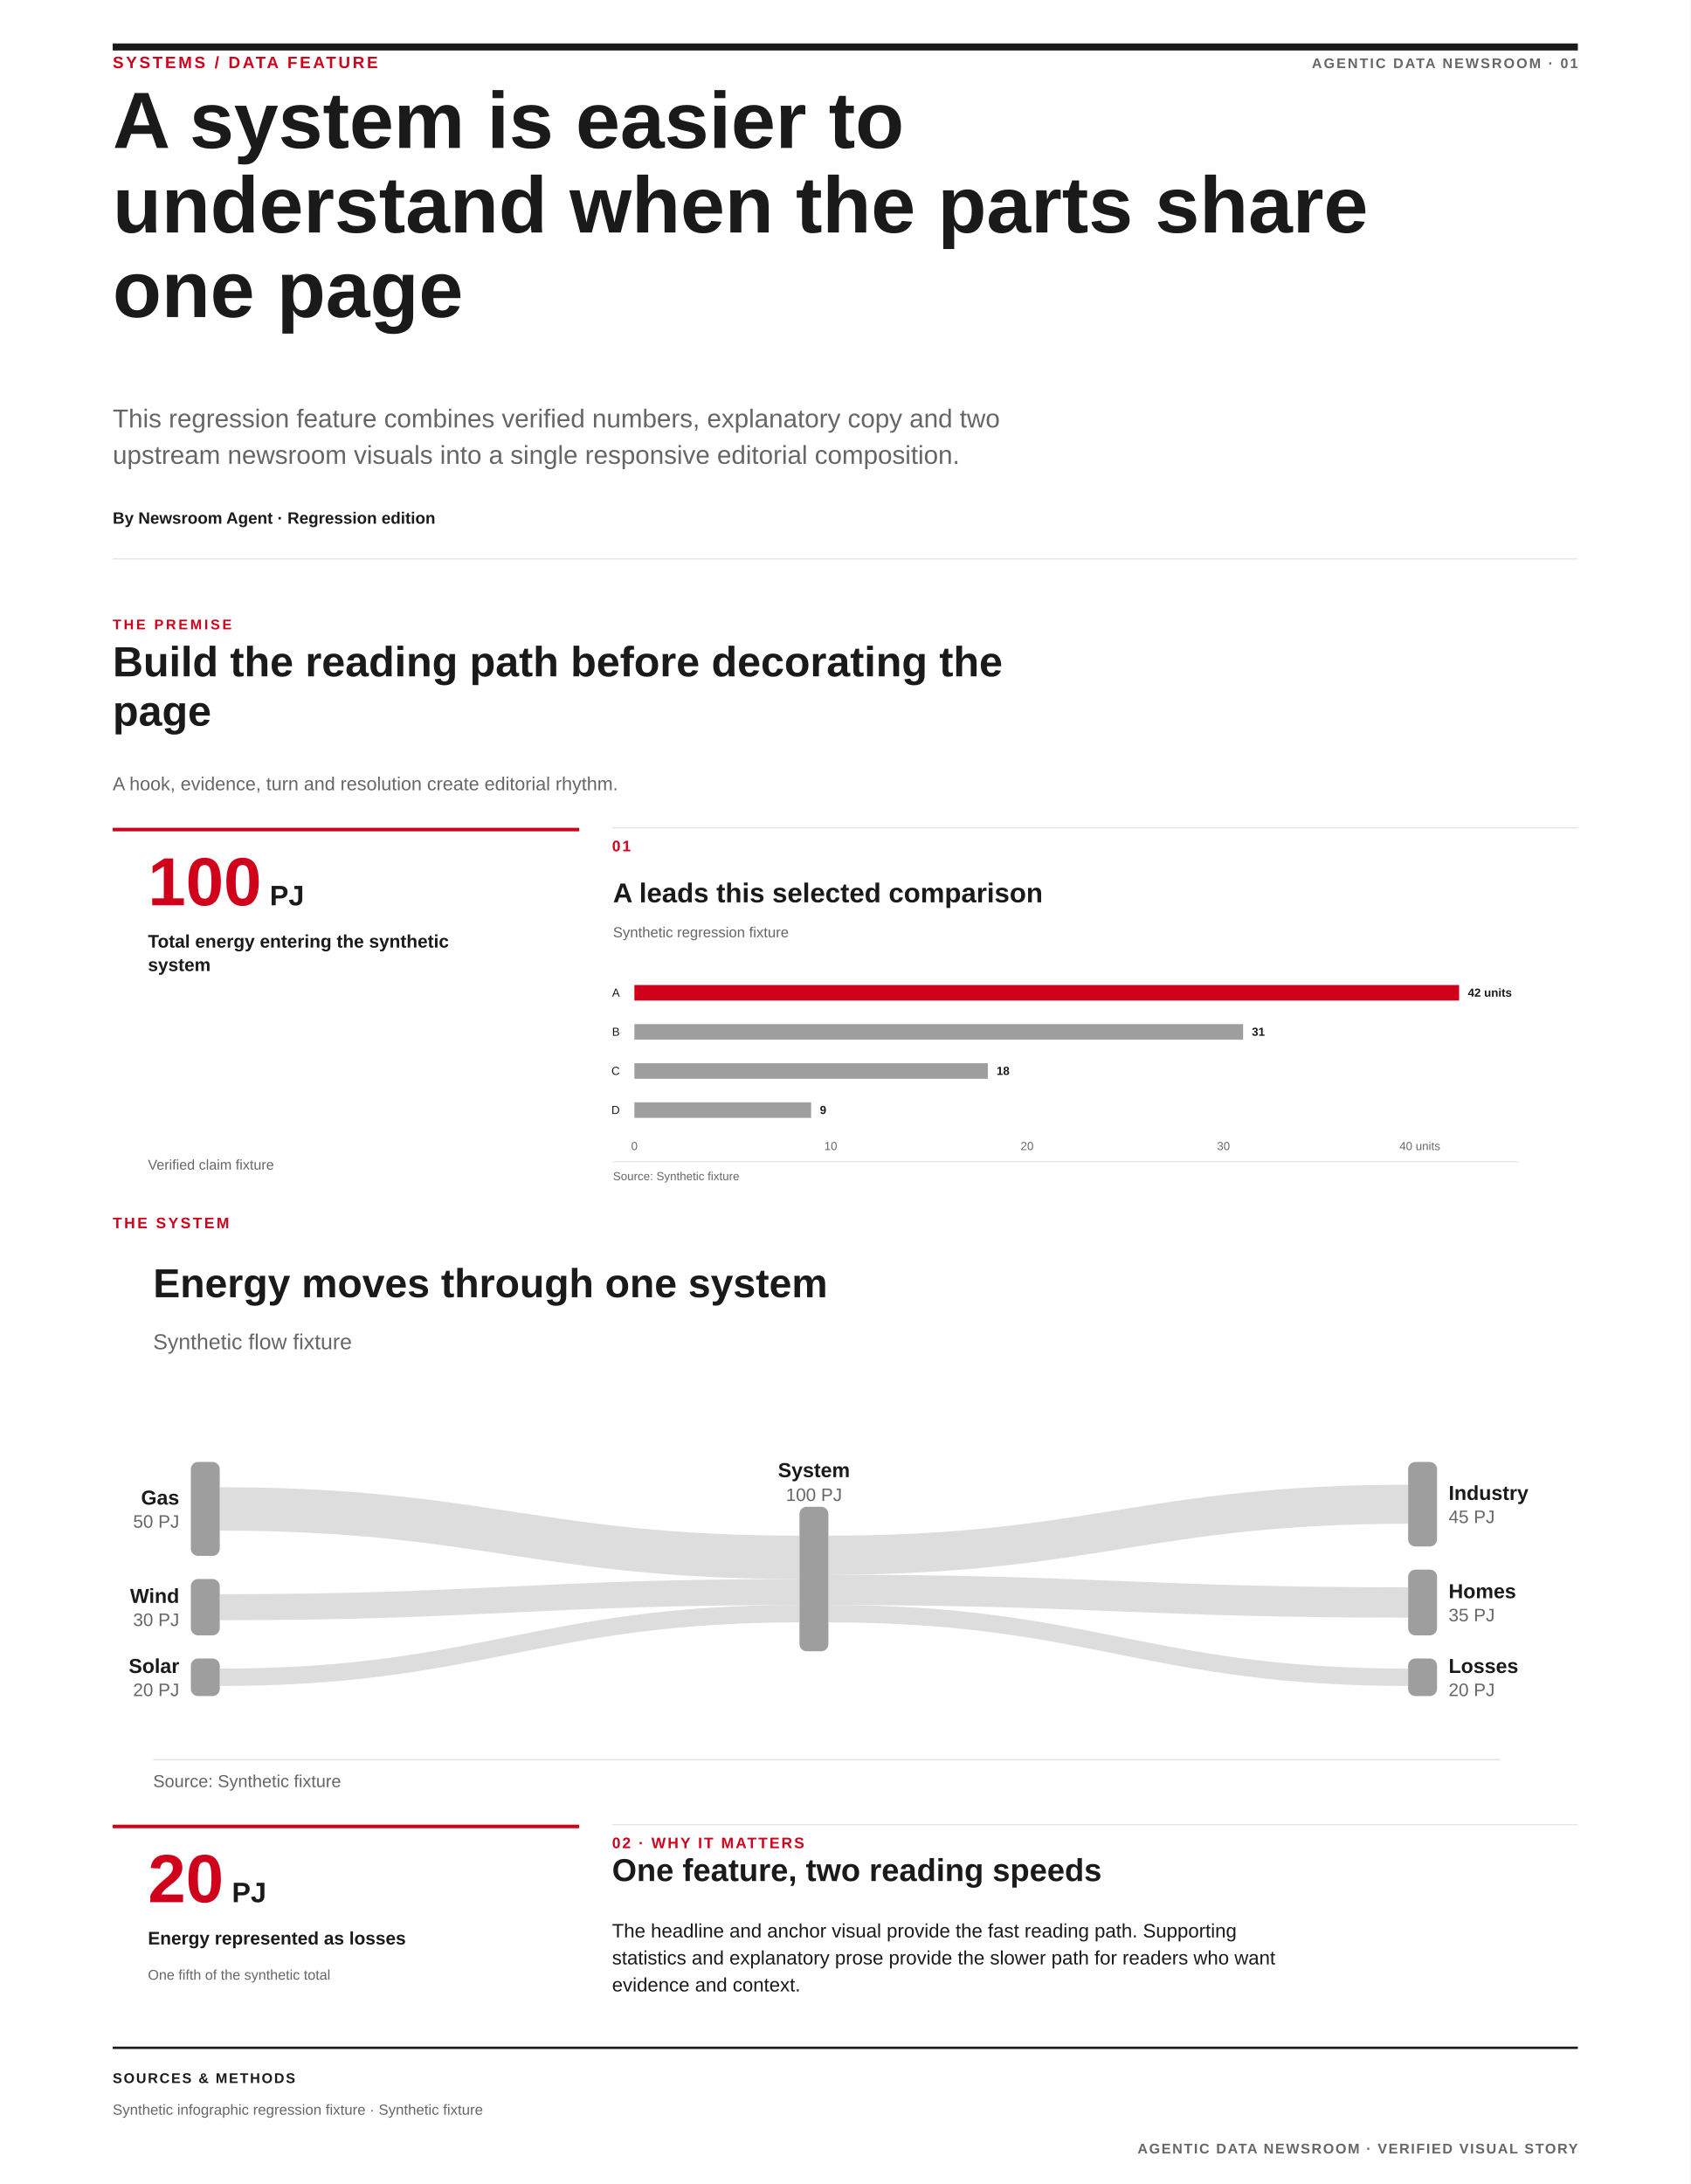
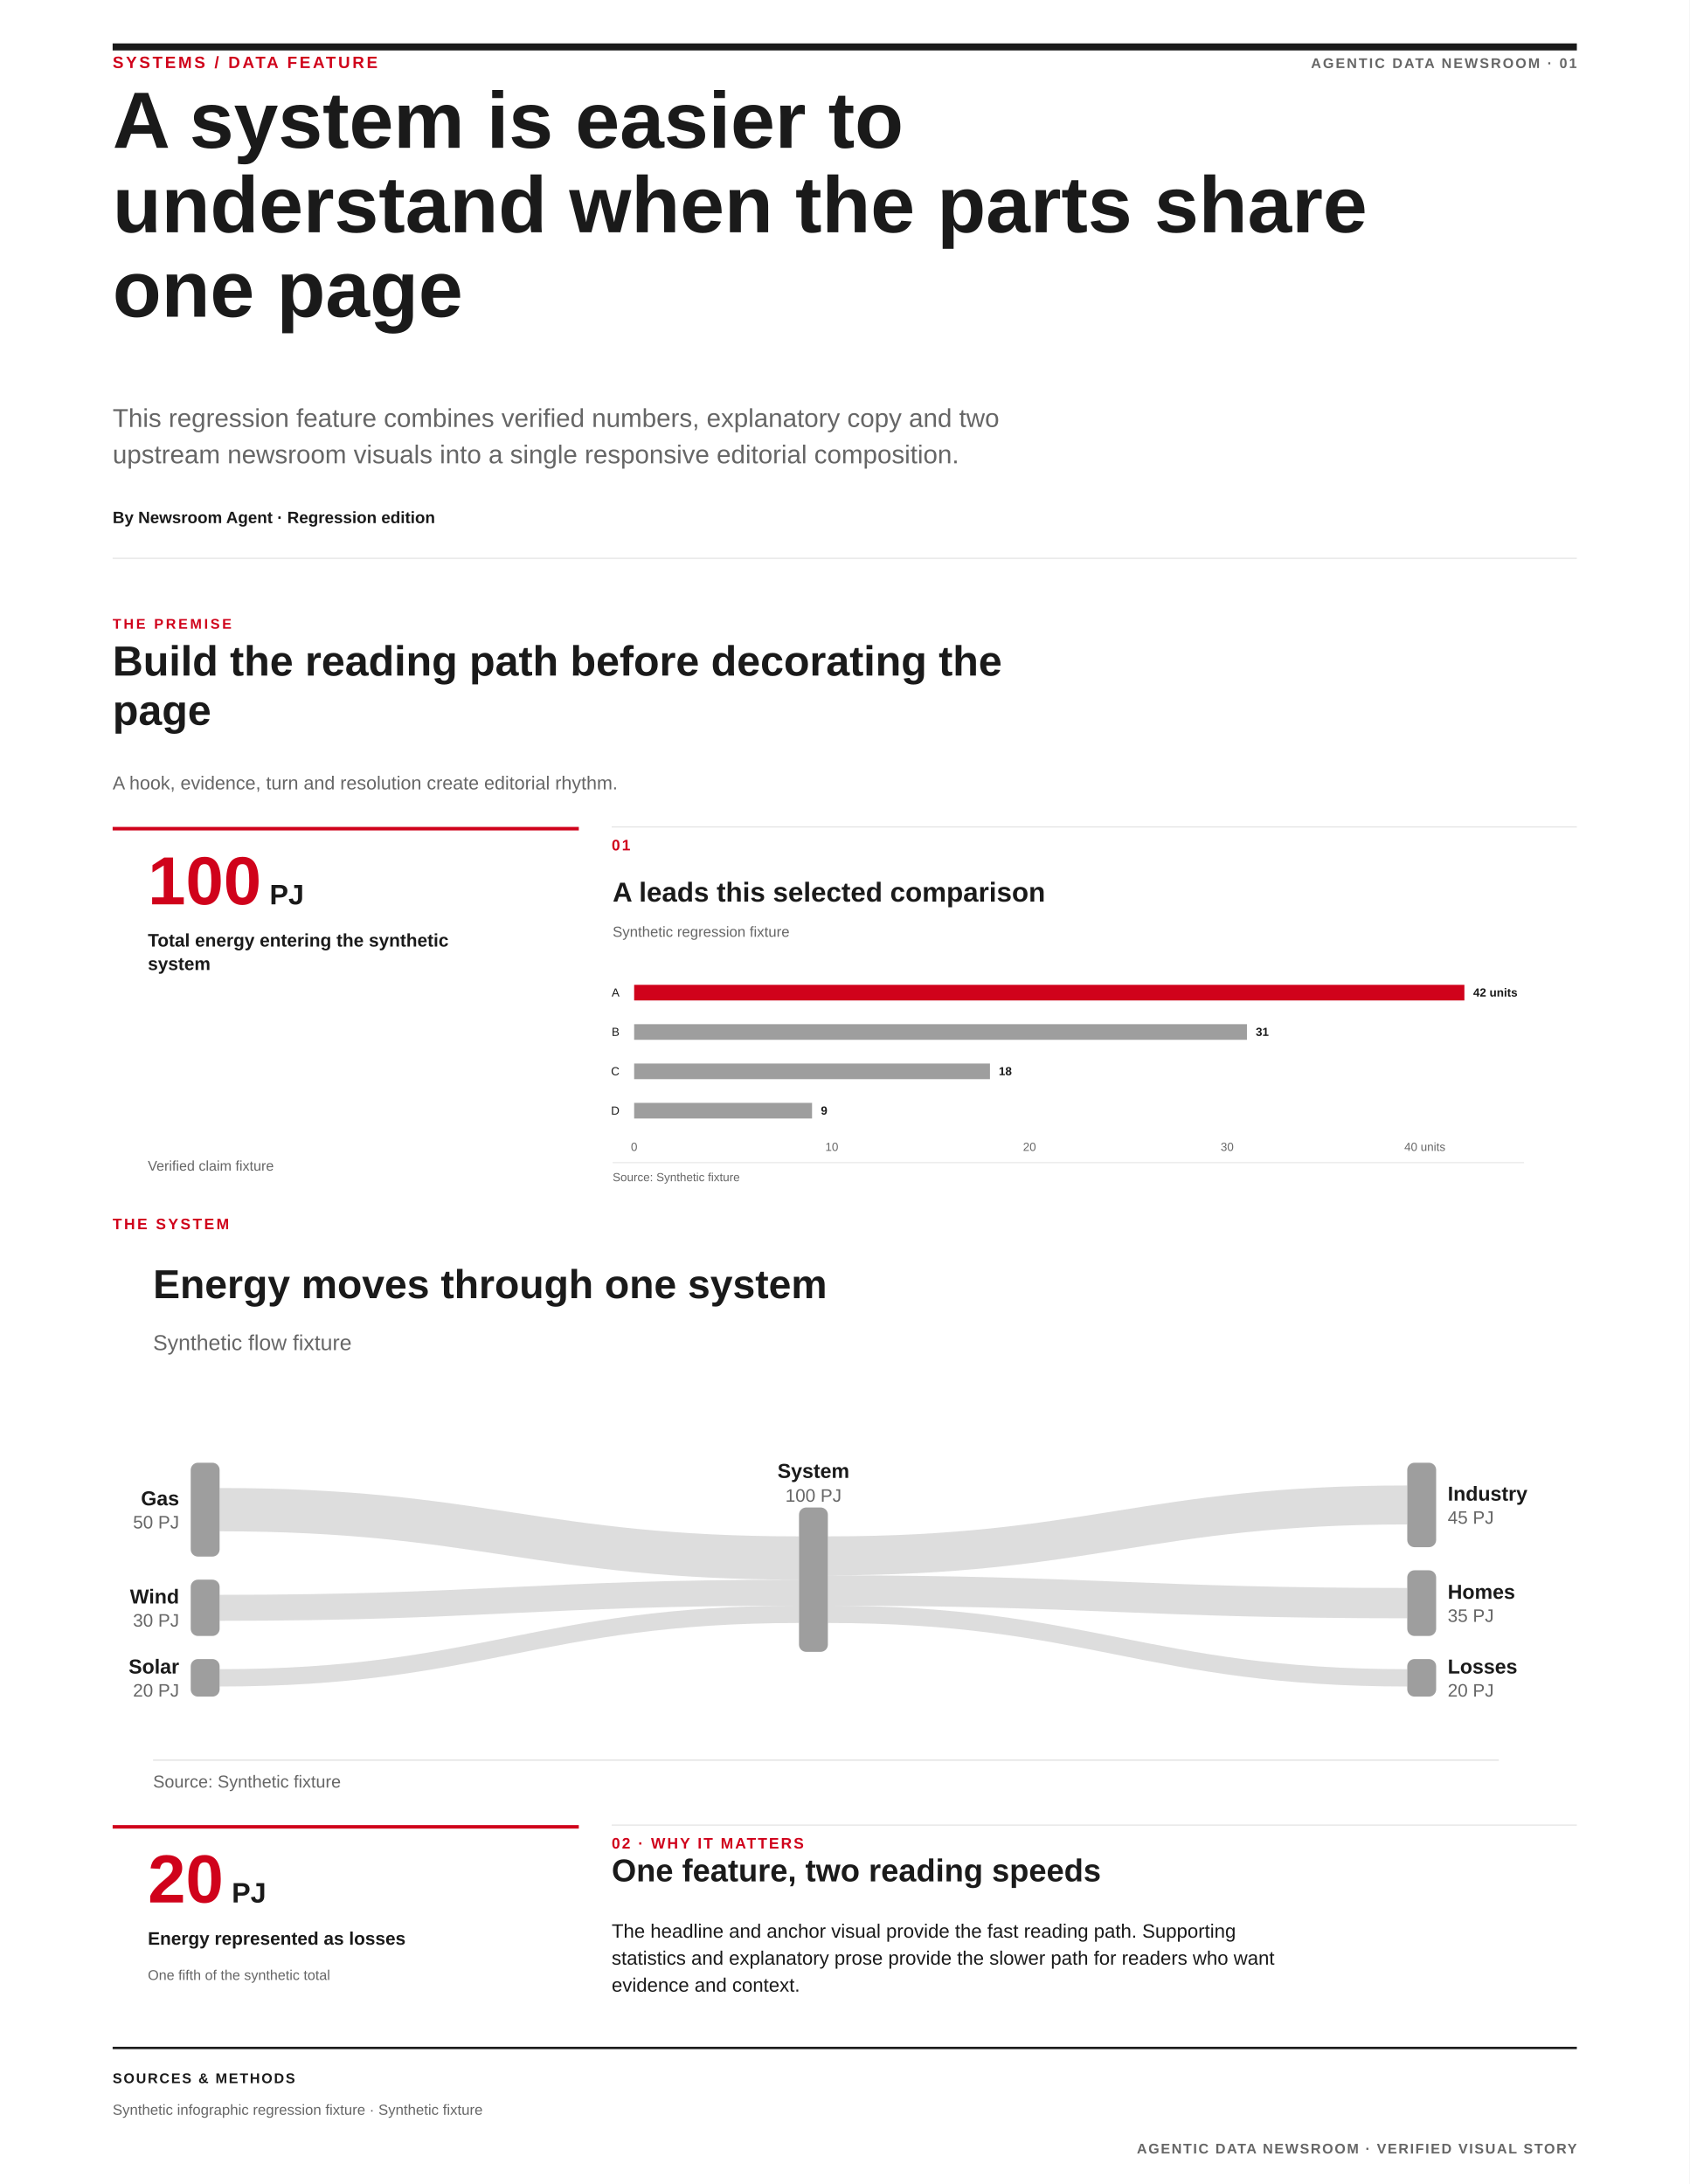
- <svg xmlns="http://www.w3.org/2000/svg" viewBox="0 0 1440 1860" role="img" aria-labelledby="info-title info-desc" data-infographic-version="1.1.0" data-viewport="desktop" data-layout-strategy="balanced">
-   <rect width="1440" height="1860" fill="#FFFFFF" />
+ <svg xmlns="http://www.w3.org/2000/svg" viewBox="0 0 1440 1862" role="img" aria-labelledby="info-title info-desc" data-infographic-version="1.1.0" data-viewport="desktop" data-layout-strategy="balanced">
+   <rect width="1440" height="1862" fill="#FFFFFF" />
  <line x1="96" y1="40" x2="1344" y2="40" stroke="#1A1A1A" stroke-width="6" />
  <text x="96" y="58" font-family="'PingFang SC', 'Heiti SC', 'Noto Sans SC', 'Microsoft YaHei', Arial, Helvetica, sans-serif" font-size="14" font-weight="700" letter-spacing="2" fill="#D0021B">SYSTEMS / DATA FEATURE</text>
  <text x="1344" y="58" text-anchor="end" font-family="'PingFang SC', 'Heiti SC', 'Noto Sans SC', 'Microsoft YaHei', Arial, Helvetica, sans-serif" font-size="12" font-weight="700" letter-spacing="1.5" fill="#666666">AGENTIC DATA NEWSROOM · 01</text>
  <text x="96" y="126" text-anchor="start" font-family="'PingFang SC', 'Heiti SC', 'Noto Sans SC', 'Microsoft YaHei', Arial, Helvetica, sans-serif" font-size="68" font-weight="700" fill="#1A1A1A">A system is easier to</text>
  <text x="96" y="198" text-anchor="start" font-family="'PingFang SC', 'Heiti SC', 'Noto Sans SC', 'Microsoft YaHei', Arial, Helvetica, sans-serif" font-size="68" font-weight="700" fill="#1A1A1A">understand when the parts share</text>
  <text x="96" y="270" text-anchor="start" font-family="'PingFang SC', 'Heiti SC', 'Noto Sans SC', 'Microsoft YaHei', Arial, Helvetica, sans-serif" font-size="68" font-weight="700" fill="#1A1A1A">one page</text>
  <text x="96" y="364" text-anchor="start" font-family="'PingFang SC', 'Heiti SC', 'Noto Sans SC', 'Microsoft YaHei', Arial, Helvetica, sans-serif" font-size="22" font-weight="400" fill="#666666">This regression feature combines verified numbers, explanatory copy and two</text>
  <text x="96" y="395" text-anchor="start" font-family="'PingFang SC', 'Heiti SC', 'Noto Sans SC', 'Microsoft YaHei', Arial, Helvetica, sans-serif" font-size="22" font-weight="400" fill="#666666">upstream newsroom visuals into a single responsive editorial composition.</text>
  <text x="96" y="446" font-family="'PingFang SC', 'Heiti SC', 'Noto Sans SC', 'Microsoft YaHei', Arial, Helvetica, sans-serif" font-size="14" font-weight="600" fill="#1A1A1A">By Newsroom Agent  ·  Regression edition</text>
  <line x1="96" y1="476" x2="1344" y2="476" stroke="#E5E5E5" stroke-width="1" />
  <text x="96" y="536" font-family="'PingFang SC', 'Heiti SC', 'Noto Sans SC', 'Microsoft YaHei', Arial, Helvetica, sans-serif" font-size="12" font-weight="700" letter-spacing="2" fill="#D0021B">THE PREMISE</text>
  <text x="96" y="576" text-anchor="start" font-family="'PingFang SC', 'Heiti SC', 'Noto Sans SC', 'Microsoft YaHei', Arial, Helvetica, sans-serif" font-size="36" font-weight="700" fill="#1A1A1A">Build the reading path before decorating the</text>
  <text x="96" y="618" text-anchor="start" font-family="'PingFang SC', 'Heiti SC', 'Noto Sans SC', 'Microsoft YaHei', Arial, Helvetica, sans-serif" font-size="36" font-weight="700" fill="#1A1A1A">page</text>
  <text x="96" y="673" text-anchor="start" font-family="'PingFang SC', 'Heiti SC', 'Noto Sans SC', 'Microsoft YaHei', Arial, Helvetica, sans-serif" font-size="16" font-weight="400" fill="#666666">A hook, evidence, turn and resolution create editorial rhythm.</text>
  <rect data-role="hero-stat" data-module-id="stat-total" x="96" y="705" width="397.333" height="3" fill="#D0021B" />
  <text x="126" y="771" font-family="'PingFang SC', 'Heiti SC', 'Noto Sans SC', 'Microsoft YaHei', Arial, Helvetica, sans-serif" font-size="58" font-weight="700" fill="#D0021B">100<tspan font-size="24" dx="7" fill="#1A1A1A">PJ</tspan>
  </text>
  <text x="126" y="807" text-anchor="start" font-family="'PingFang SC', 'Heiti SC', 'Noto Sans SC', 'Microsoft YaHei', Arial, Helvetica, sans-serif" font-size="15.5" font-weight="700" fill="#1A1A1A">Total energy entering the synthetic</text>
  <text x="126" y="827" text-anchor="start" font-family="'PingFang SC', 'Heiti SC', 'Noto Sans SC', 'Microsoft YaHei', Arial, Helvetica, sans-serif" font-size="15.5" font-weight="700" fill="#1A1A1A">system</text>
-   <text x="126" y="996.056" text-anchor="start" font-family="'PingFang SC', 'Heiti SC', 'Noto Sans SC', 'Microsoft YaHei', Arial, Helvetica, sans-serif" font-size="12" font-weight="400" fill="#666666">Verified claim fixture</text>
-   <rect data-role="hero-stat" data-module-id="stat-total" x="96" y="1015.056" width="1" height="1" fill="none" />
+   <text x="126" y="998.056" text-anchor="start" font-family="'PingFang SC', 'Heiti SC', 'Noto Sans SC', 'Microsoft YaHei', Arial, Helvetica, sans-serif" font-size="12" font-weight="400" fill="#666666">Verified claim fixture</text>
+   <rect data-role="hero-stat" data-module-id="stat-total" x="96" y="1017.056" width="1" height="1" fill="none" />
  <line x1="521.333" y1="705" x2="1344" y2="705" stroke="#E5E5E5" stroke-width="1" />
  <text x="521.333" y="725" font-family="'PingFang SC', 'Heiti SC', 'Noto Sans SC', 'Microsoft YaHei', Arial, Helvetica, sans-serif" font-size="13" font-weight="700" letter-spacing="1.5" fill="#D0021B">01</text>
-   <svg data-role="infographic-visual" data-module-id="bar" x="521.333" y="737" width="822.667" height="273.056" viewBox="53 0 987 330" preserveAspectRatio="xMinYMin meet">
+   <svg data-role="infographic-visual" data-module-id="bar" x="521.333" y="737" width="822.667" height="275.056" viewBox="53 0 987 330" preserveAspectRatio="xMinYMin meet">
    <rect width="1040" height="376" fill="#FFFFFF" />
    <text x="54" y="38" text-anchor="start" font-family="'PingFang SC', 'Heiti SC', 'Noto Sans SC', 'Microsoft YaHei', Arial, Helvetica, sans-serif" font-size="28" font-weight="700" fill="#1A1A1A">A leads this selected comparison</text>
    <text x="54" y="74" text-anchor="start" font-family="'PingFang SC', 'Heiti SC', 'Noto Sans SC', 'Microsoft YaHei', Arial, Helvetica, sans-serif" font-size="15" font-weight="400" fill="#666666">Synthetic regression fixture</text>
    <text x="76" y="293" text-anchor="middle" font-family="'PingFang SC', 'Heiti SC', 'Noto Sans SC', 'Microsoft YaHei', Arial, Helvetica, sans-serif" font-size="12" fill="#666666">0</text>
    <text x="278.143" y="293" text-anchor="middle" font-family="'PingFang SC', 'Heiti SC', 'Noto Sans SC', 'Microsoft YaHei', Arial, Helvetica, sans-serif" font-size="12" fill="#666666">10</text>
    <text x="480.286" y="293" text-anchor="middle" font-family="'PingFang SC', 'Heiti SC', 'Noto Sans SC', 'Microsoft YaHei', Arial, Helvetica, sans-serif" font-size="12" fill="#666666">20</text>
    <text x="682.429" y="293" text-anchor="middle" font-family="'PingFang SC', 'Heiti SC', 'Noto Sans SC', 'Microsoft YaHei', Arial, Helvetica, sans-serif" font-size="12" fill="#666666">30</text>
    <text x="884.571" y="293" text-anchor="middle" font-family="'PingFang SC', 'Heiti SC', 'Noto Sans SC', 'Microsoft YaHei', Arial, Helvetica, sans-serif" font-size="12" fill="#666666">40 units</text>
    <text x="61" y="135.125" text-anchor="end" font-family="'PingFang SC', 'Heiti SC', 'Noto Sans SC', 'Microsoft YaHei', Arial, Helvetica, sans-serif" font-size="12" fill="#1A1A1A">A</text>
    <rect data-role="data-bar" x="76" y="123.125" width="849" height="16" fill="#D0021B" />
    <text x="934" y="135.125" text-anchor="start" font-family="'PingFang SC', 'Heiti SC', 'Noto Sans SC', 'Microsoft YaHei', Arial, Helvetica, sans-serif" font-size="12" font-weight="600" fill="#1A1A1A">42 units</text>
    <text x="61" y="175.375" text-anchor="end" font-family="'PingFang SC', 'Heiti SC', 'Noto Sans SC', 'Microsoft YaHei', Arial, Helvetica, sans-serif" font-size="12" fill="#1A1A1A">B</text>
    <rect data-role="data-bar" x="76" y="163.375" width="626.643" height="16" fill="#9E9E9E" />
    <text x="711.643" y="175.375" text-anchor="start" font-family="'PingFang SC', 'Heiti SC', 'Noto Sans SC', 'Microsoft YaHei', Arial, Helvetica, sans-serif" font-size="12" font-weight="600" fill="#1A1A1A">31</text>
    <text x="61" y="215.625" text-anchor="end" font-family="'PingFang SC', 'Heiti SC', 'Noto Sans SC', 'Microsoft YaHei', Arial, Helvetica, sans-serif" font-size="12" fill="#1A1A1A">C</text>
    <rect data-role="data-bar" x="76" y="203.625" width="363.857" height="16" fill="#9E9E9E" />
    <text x="448.857" y="215.625" text-anchor="start" font-family="'PingFang SC', 'Heiti SC', 'Noto Sans SC', 'Microsoft YaHei', Arial, Helvetica, sans-serif" font-size="12" font-weight="600" fill="#1A1A1A">18</text>
    <text x="61" y="255.875" text-anchor="end" font-family="'PingFang SC', 'Heiti SC', 'Noto Sans SC', 'Microsoft YaHei', Arial, Helvetica, sans-serif" font-size="12" fill="#1A1A1A">D</text>
    <rect data-role="data-bar" x="76" y="243.875" width="181.929" height="16" fill="#9E9E9E" />
    <text x="266.929" y="255.875" text-anchor="start" font-family="'PingFang SC', 'Heiti SC', 'Noto Sans SC', 'Microsoft YaHei', Arial, Helvetica, sans-serif" font-size="12" font-weight="600" fill="#1A1A1A">9</text>
    <line x1="54" y1="305" x2="986" y2="305" stroke="#E5E5E5" stroke-width="1" />
    <text x="54" y="324" text-anchor="start" font-family="'PingFang SC', 'Heiti SC', 'Noto Sans SC', 'Microsoft YaHei', Arial, Helvetica, sans-serif" font-size="12" font-weight="400" fill="#666666">Source: Synthetic fixture</text>
  </svg>
-   <text x="96" y="1046" font-family="'PingFang SC', 'Heiti SC', 'Noto Sans SC', 'Microsoft YaHei', Arial, Helvetica, sans-serif" font-size="13" font-weight="700" letter-spacing="1.8" fill="#D0021B">THE SYSTEM</text>
-   <svg data-role="infographic-visual" data-module-id="flow" x="96" y="1058" width="1248" height="471.385" viewBox="26 0 1014 383" preserveAspectRatio="xMinYMin meet">
+   <text x="96" y="1048" font-family="'PingFang SC', 'Heiti SC', 'Noto Sans SC', 'Microsoft YaHei', Arial, Helvetica, sans-serif" font-size="13" font-weight="700" letter-spacing="1.8" fill="#D0021B">THE SYSTEM</text>
+   <svg data-role="infographic-visual" data-module-id="flow" x="96" y="1060" width="1248" height="471.385" viewBox="26 0 1014 383" preserveAspectRatio="xMinYMin meet">
    <rect width="1040" height="429" fill="#FFFFFF" />
    <text x="54" y="38" text-anchor="start" font-family="'PingFang SC', 'Heiti SC', 'Noto Sans SC', 'Microsoft YaHei', Arial, Helvetica, sans-serif" font-size="28" font-weight="700" fill="#1A1A1A">Energy moves through one system</text>
    <text x="54" y="74" text-anchor="start" font-family="'PingFang SC', 'Heiti SC', 'Noto Sans SC', 'Microsoft YaHei', Arial, Helvetica, sans-serif" font-size="15" font-weight="400" fill="#666666">Synthetic flow fixture</text>
    <path data-role="flow-hit" data-flow-key="Solar→System" d="M100.08,301 C280.638,301 320.762,257 501.32,257" fill="none" stroke="transparent" stroke-width="30" stroke-linecap="round" pointer-events="stroke" />
    <path data-role="flow-link" data-flow-key="Solar→System" d="M100.08,301 C280.638,301 320.762,257 501.32,257" fill="none" stroke="#9E9E9E" stroke-width="12" stroke-opacity="0.35" stroke-linecap="butt" pointer-events="none" />
    <path data-role="flow-hit" data-flow-key="Wind→System" d="M100.08,252.5 C280.638,252.5 320.762,242 501.32,242" fill="none" stroke="transparent" stroke-width="45" stroke-linecap="round" pointer-events="stroke" />
    <path data-role="flow-link" data-flow-key="Wind→System" d="M100.08,252.5 C280.638,252.5 320.762,242 501.32,242" fill="none" stroke="#9E9E9E" stroke-width="18" stroke-opacity="0.35" stroke-linecap="butt" pointer-events="none" />
    <path data-role="flow-hit" data-flow-key="Gas→System" d="M100.08,184.5 C280.638,184.5 320.762,218 501.32,218" fill="none" stroke="transparent" stroke-width="75" stroke-linecap="round" pointer-events="stroke" />
    <path data-role="flow-link" data-flow-key="Gas→System" d="M100.08,184.5 C280.638,184.5 320.762,218 501.32,218" fill="none" stroke="#9E9E9E" stroke-width="30" stroke-opacity="0.35" stroke-linecap="butt" pointer-events="none" />
    <path data-role="flow-hit" data-flow-key="System→Homes" d="M521.32,240.5 C701.878,240.5 742.002,249.25 922.56,249.25" fill="none" stroke="transparent" stroke-width="52.5" stroke-linecap="round" pointer-events="stroke" />
    <path data-role="flow-link" data-flow-key="System→Homes" d="M521.32,240.5 C701.878,240.5 742.002,249.25 922.56,249.25" fill="none" stroke="#9E9E9E" stroke-width="21" stroke-opacity="0.35" stroke-linecap="butt" pointer-events="none" />
    <path data-role="flow-hit" data-flow-key="System→Industry" d="M521.32,216.5 C701.878,216.5 742.002,181.25 922.56,181.25" fill="none" stroke="transparent" stroke-width="67.5" stroke-linecap="round" pointer-events="stroke" />
    <path data-role="flow-link" data-flow-key="System→Industry" d="M521.32,216.5 C701.878,216.5 742.002,181.25 922.56,181.25" fill="none" stroke="#9E9E9E" stroke-width="27" stroke-opacity="0.35" stroke-linecap="butt" pointer-events="none" />
    <path data-role="flow-hit" data-flow-key="System→Losses" d="M521.32,257 C701.878,257 742.002,301 922.56,301" fill="none" stroke="transparent" stroke-width="30" stroke-linecap="round" pointer-events="stroke" />
    <path data-role="flow-link" data-flow-key="System→Losses" d="M521.32,257 C701.878,257 742.002,301 922.56,301" fill="none" stroke="#9E9E9E" stroke-width="12" stroke-opacity="0.35" stroke-linecap="butt" pointer-events="none" />
    <rect data-role="flow-node" data-value="50" x="80.08" y="152" width="20" height="65" rx="5" fill="#9E9E9E" />
    <text data-role="flow-node-label" x="72.08" y="181.5" text-anchor="end" font-family="'PingFang SC', 'Heiti SC', 'Noto Sans SC', 'Microsoft YaHei', Arial, Helvetica, sans-serif" font-size="14" font-weight="700" fill="#1A1A1A">Gas</text>
    <text data-role="flow-node-value" x="72.08" y="197.5" text-anchor="end" font-family="'PingFang SC', 'Heiti SC', 'Noto Sans SC', 'Microsoft YaHei', Arial, Helvetica, sans-serif" font-size="12.5" fill="#666666">50 PJ</text>
    <rect data-role="flow-node" data-value="30" x="80.08" y="233" width="20" height="39" rx="5" fill="#9E9E9E" />
    <text data-role="flow-node-label" x="72.08" y="249.5" text-anchor="end" font-family="'PingFang SC', 'Heiti SC', 'Noto Sans SC', 'Microsoft YaHei', Arial, Helvetica, sans-serif" font-size="14" font-weight="700" fill="#1A1A1A">Wind</text>
    <text data-role="flow-node-value" x="72.08" y="265.5" text-anchor="end" font-family="'PingFang SC', 'Heiti SC', 'Noto Sans SC', 'Microsoft YaHei', Arial, Helvetica, sans-serif" font-size="12.5" fill="#666666">30 PJ</text>
    <rect data-role="flow-node" data-value="20" x="80.08" y="288" width="20" height="26" rx="5" fill="#9E9E9E" />
    <text data-role="flow-node-label" x="72.08" y="298" text-anchor="end" font-family="'PingFang SC', 'Heiti SC', 'Noto Sans SC', 'Microsoft YaHei', Arial, Helvetica, sans-serif" font-size="14" font-weight="700" fill="#1A1A1A">Solar</text>
    <text data-role="flow-node-value" x="72.08" y="314" text-anchor="end" font-family="'PingFang SC', 'Heiti SC', 'Noto Sans SC', 'Microsoft YaHei', Arial, Helvetica, sans-serif" font-size="12.5" fill="#666666">20 PJ</text>
    <rect data-role="flow-node" data-value="100" x="501.32" y="183" width="20" height="100" rx="5" fill="#9E9E9E" />
    <text data-role="flow-node-label" x="511.32" y="162.5" text-anchor="middle" font-family="'PingFang SC', 'Heiti SC', 'Noto Sans SC', 'Microsoft YaHei', Arial, Helvetica, sans-serif" font-size="14" font-weight="700" fill="#1A1A1A">System</text>
    <text data-role="flow-node-value" x="511.32" y="179" text-anchor="middle" font-family="'PingFang SC', 'Heiti SC', 'Noto Sans SC', 'Microsoft YaHei', Arial, Helvetica, sans-serif" font-size="12.5" fill="#666666">100 PJ</text>
    <rect data-role="flow-node" data-value="45" x="922.56" y="152" width="20" height="58.5" rx="5" fill="#9E9E9E" />
    <text data-role="flow-node-label" x="950.56" y="178.25" text-anchor="start" font-family="'PingFang SC', 'Heiti SC', 'Noto Sans SC', 'Microsoft YaHei', Arial, Helvetica, sans-serif" font-size="14" font-weight="700" fill="#1A1A1A">Industry</text>
    <text data-role="flow-node-value" x="950.56" y="194.25" text-anchor="start" font-family="'PingFang SC', 'Heiti SC', 'Noto Sans SC', 'Microsoft YaHei', Arial, Helvetica, sans-serif" font-size="12.5" fill="#666666">45 PJ</text>
    <rect data-role="flow-node" data-value="35" x="922.56" y="226.5" width="20" height="45.5" rx="5" fill="#9E9E9E" />
    <text data-role="flow-node-label" x="950.56" y="246.25" text-anchor="start" font-family="'PingFang SC', 'Heiti SC', 'Noto Sans SC', 'Microsoft YaHei', Arial, Helvetica, sans-serif" font-size="14" font-weight="700" fill="#1A1A1A">Homes</text>
    <text data-role="flow-node-value" x="950.56" y="262.25" text-anchor="start" font-family="'PingFang SC', 'Heiti SC', 'Noto Sans SC', 'Microsoft YaHei', Arial, Helvetica, sans-serif" font-size="12.5" fill="#666666">35 PJ</text>
    <rect data-role="flow-node" data-value="20" x="922.56" y="288" width="20" height="26" rx="5" fill="#9E9E9E" />
    <text data-role="flow-node-label" x="950.56" y="298" text-anchor="start" font-family="'PingFang SC', 'Heiti SC', 'Noto Sans SC', 'Microsoft YaHei', Arial, Helvetica, sans-serif" font-size="14" font-weight="700" fill="#1A1A1A">Losses</text>
    <text data-role="flow-node-value" x="950.56" y="314" text-anchor="start" font-family="'PingFang SC', 'Heiti SC', 'Noto Sans SC', 'Microsoft YaHei', Arial, Helvetica, sans-serif" font-size="12.5" fill="#666666">20 PJ</text>
    <line x1="54" y1="358" x2="986" y2="358" stroke="#E5E5E5" stroke-width="1" />
    <text x="54" y="377" text-anchor="start" font-family="'PingFang SC', 'Heiti SC', 'Noto Sans SC', 'Microsoft YaHei', Arial, Helvetica, sans-serif" font-size="12" font-weight="400" fill="#666666">Source: Synthetic fixture</text>
  </svg>
-   <rect data-role="hero-stat" data-module-id="stat-loss" x="96" y="1554" width="397.333" height="3" fill="#D0021B" />
-   <text x="126" y="1620" font-family="'PingFang SC', 'Heiti SC', 'Noto Sans SC', 'Microsoft YaHei', Arial, Helvetica, sans-serif" font-size="58" font-weight="700" fill="#D0021B">20<tspan font-size="24" dx="7" fill="#1A1A1A">PJ</tspan>
+   <rect data-role="hero-stat" data-module-id="stat-loss" x="96" y="1556" width="397.333" height="3" fill="#D0021B" />
+   <text x="126" y="1622" font-family="'PingFang SC', 'Heiti SC', 'Noto Sans SC', 'Microsoft YaHei', Arial, Helvetica, sans-serif" font-size="58" font-weight="700" fill="#D0021B">20<tspan font-size="24" dx="7" fill="#1A1A1A">PJ</tspan>
  </text>
-   <text x="126" y="1656" text-anchor="start" font-family="'PingFang SC', 'Heiti SC', 'Noto Sans SC', 'Microsoft YaHei', Arial, Helvetica, sans-serif" font-size="15.5" font-weight="700" fill="#1A1A1A">Energy represented as losses</text>
-   <text x="126" y="1686" text-anchor="start" font-family="'PingFang SC', 'Heiti SC', 'Noto Sans SC', 'Microsoft YaHei', Arial, Helvetica, sans-serif" font-size="12" font-weight="400" fill="#666666">One fifth of the synthetic total</text>
-   <rect data-role="hero-stat" data-module-id="stat-loss" x="96" y="1705" width="1" height="1" fill="none" />
-   <line x1="521.333" y1="1554" x2="1344" y2="1554" stroke="#E5E5E5" stroke-width="1" />
-   <text x="521.333" y="1574" font-family="'PingFang SC', 'Heiti SC', 'Noto Sans SC', 'Microsoft YaHei', Arial, Helvetica, sans-serif" font-size="13" font-weight="700" letter-spacing="1.5" fill="#D0021B">02 · WHY IT MATTERS</text>
-   <text x="521.333" y="1602" text-anchor="start" font-family="'PingFang SC', 'Heiti SC', 'Noto Sans SC', 'Microsoft YaHei', Arial, Helvetica, sans-serif" font-size="27" font-weight="700" fill="#1A1A1A">One feature, two reading speeds</text>
-   <text x="521.333" y="1650" text-anchor="start" font-family="'PingFang SC', 'Heiti SC', 'Noto Sans SC', 'Microsoft YaHei', Arial, Helvetica, sans-serif" font-size="16.5" font-weight="400" fill="#1A1A1A">The headline and anchor visual provide the fast reading path. Supporting</text>
-   <text x="521.333" y="1673" text-anchor="start" font-family="'PingFang SC', 'Heiti SC', 'Noto Sans SC', 'Microsoft YaHei', Arial, Helvetica, sans-serif" font-size="16.5" font-weight="400" fill="#1A1A1A">statistics and explanatory prose provide the slower path for readers who want</text>
-   <text x="521.333" y="1696" text-anchor="start" font-family="'PingFang SC', 'Heiti SC', 'Noto Sans SC', 'Microsoft YaHei', Arial, Helvetica, sans-serif" font-size="16.5" font-weight="400" fill="#1A1A1A">evidence and context.</text>
-   <line x1="96" y1="1744" x2="1344" y2="1744" stroke="#1A1A1A" stroke-width="2" />
-   <text x="96" y="1774" font-family="'PingFang SC', 'Heiti SC', 'Noto Sans SC', 'Microsoft YaHei', Arial, Helvetica, sans-serif" font-size="12" font-weight="700" letter-spacing="1.3" fill="#1A1A1A">SOURCES &amp; METHODS</text>
-   <text x="96" y="1801" text-anchor="start" font-family="'PingFang SC', 'Heiti SC', 'Noto Sans SC', 'Microsoft YaHei', Arial, Helvetica, sans-serif" font-size="12.5" font-weight="400" fill="#666666">Synthetic infographic regression fixture · Synthetic fixture</text>
-   <text x="1344" y="1834" text-anchor="end" font-family="'PingFang SC', 'Heiti SC', 'Noto Sans SC', 'Microsoft YaHei', Arial, Helvetica, sans-serif" font-size="12" font-weight="700" letter-spacing="1.2" fill="#666666">AGENTIC DATA NEWSROOM · VERIFIED VISUAL STORY</text>
+   <text x="126" y="1658" text-anchor="start" font-family="'PingFang SC', 'Heiti SC', 'Noto Sans SC', 'Microsoft YaHei', Arial, Helvetica, sans-serif" font-size="15.5" font-weight="700" fill="#1A1A1A">Energy represented as losses</text>
+   <text x="126" y="1688" text-anchor="start" font-family="'PingFang SC', 'Heiti SC', 'Noto Sans SC', 'Microsoft YaHei', Arial, Helvetica, sans-serif" font-size="12" font-weight="400" fill="#666666">One fifth of the synthetic total</text>
+   <rect data-role="hero-stat" data-module-id="stat-loss" x="96" y="1707" width="1" height="1" fill="none" />
+   <line x1="521.333" y1="1556" x2="1344" y2="1556" stroke="#E5E5E5" stroke-width="1" />
+   <text x="521.333" y="1576" font-family="'PingFang SC', 'Heiti SC', 'Noto Sans SC', 'Microsoft YaHei', Arial, Helvetica, sans-serif" font-size="13" font-weight="700" letter-spacing="1.5" fill="#D0021B">02 · WHY IT MATTERS</text>
+   <text x="521.333" y="1604" text-anchor="start" font-family="'PingFang SC', 'Heiti SC', 'Noto Sans SC', 'Microsoft YaHei', Arial, Helvetica, sans-serif" font-size="27" font-weight="700" fill="#1A1A1A">One feature, two reading speeds</text>
+   <text x="521.333" y="1652" text-anchor="start" font-family="'PingFang SC', 'Heiti SC', 'Noto Sans SC', 'Microsoft YaHei', Arial, Helvetica, sans-serif" font-size="16.5" font-weight="400" fill="#1A1A1A">The headline and anchor visual provide the fast reading path. Supporting</text>
+   <text x="521.333" y="1675" text-anchor="start" font-family="'PingFang SC', 'Heiti SC', 'Noto Sans SC', 'Microsoft YaHei', Arial, Helvetica, sans-serif" font-size="16.5" font-weight="400" fill="#1A1A1A">statistics and explanatory prose provide the slower path for readers who want</text>
+   <text x="521.333" y="1698" text-anchor="start" font-family="'PingFang SC', 'Heiti SC', 'Noto Sans SC', 'Microsoft YaHei', Arial, Helvetica, sans-serif" font-size="16.5" font-weight="400" fill="#1A1A1A">evidence and context.</text>
+   <line x1="96" y1="1746" x2="1344" y2="1746" stroke="#1A1A1A" stroke-width="2" />
+   <text x="96" y="1776" font-family="'PingFang SC', 'Heiti SC', 'Noto Sans SC', 'Microsoft YaHei', Arial, Helvetica, sans-serif" font-size="12" font-weight="700" letter-spacing="1.3" fill="#1A1A1A">SOURCES &amp; METHODS</text>
+   <text x="96" y="1803" text-anchor="start" font-family="'PingFang SC', 'Heiti SC', 'Noto Sans SC', 'Microsoft YaHei', Arial, Helvetica, sans-serif" font-size="12.5" font-weight="400" fill="#666666">Synthetic infographic regression fixture · Synthetic fixture</text>
+   <text x="1344" y="1836" text-anchor="end" font-family="'PingFang SC', 'Heiti SC', 'Noto Sans SC', 'Microsoft YaHei', Arial, Helvetica, sans-serif" font-size="12" font-weight="700" letter-spacing="1.2" fill="#666666">AGENTIC DATA NEWSROOM · VERIFIED VISUAL STORY</text>
  <rect data-role="module-boundary" data-module-id="section-1" x="96" y="494" width="1248" height="183" fill="none" stroke="none" />
-   <rect data-role="module-boundary" data-module-id="stat-total" x="96" y="705" width="397.333" height="311.056" fill="none" stroke="none" />
-   <rect data-role="module-boundary" data-module-id="bar" x="521.333" y="705" width="822.667" height="311.056" fill="none" stroke="none" />
-   <rect data-role="module-boundary" data-module-id="flow" x="96" y="1028" width="1248" height="507.385" fill="none" stroke="none" />
-   <rect data-role="module-boundary" data-module-id="stat-loss" x="96" y="1554" width="397.333" height="152" fill="none" stroke="none" />
-   <rect data-role="module-boundary" data-module-id="text" x="521.333" y="1554" width="822.667" height="152" fill="none" stroke="none" />
+   <rect data-role="module-boundary" data-module-id="stat-total" x="96" y="705" width="397.333" height="313.056" fill="none" stroke="none" />
+   <rect data-role="module-boundary" data-module-id="bar" x="521.333" y="705" width="822.667" height="313.056" fill="none" stroke="none" />
+   <rect data-role="module-boundary" data-module-id="flow" x="96" y="1030" width="1248" height="507.385" fill="none" stroke="none" />
+   <rect data-role="module-boundary" data-module-id="stat-loss" x="96" y="1556" width="397.333" height="152" fill="none" stroke="none" />
+   <rect data-role="module-boundary" data-module-id="text" x="521.333" y="1556" width="822.667" height="152" fill="none" stroke="none" />
</svg>
